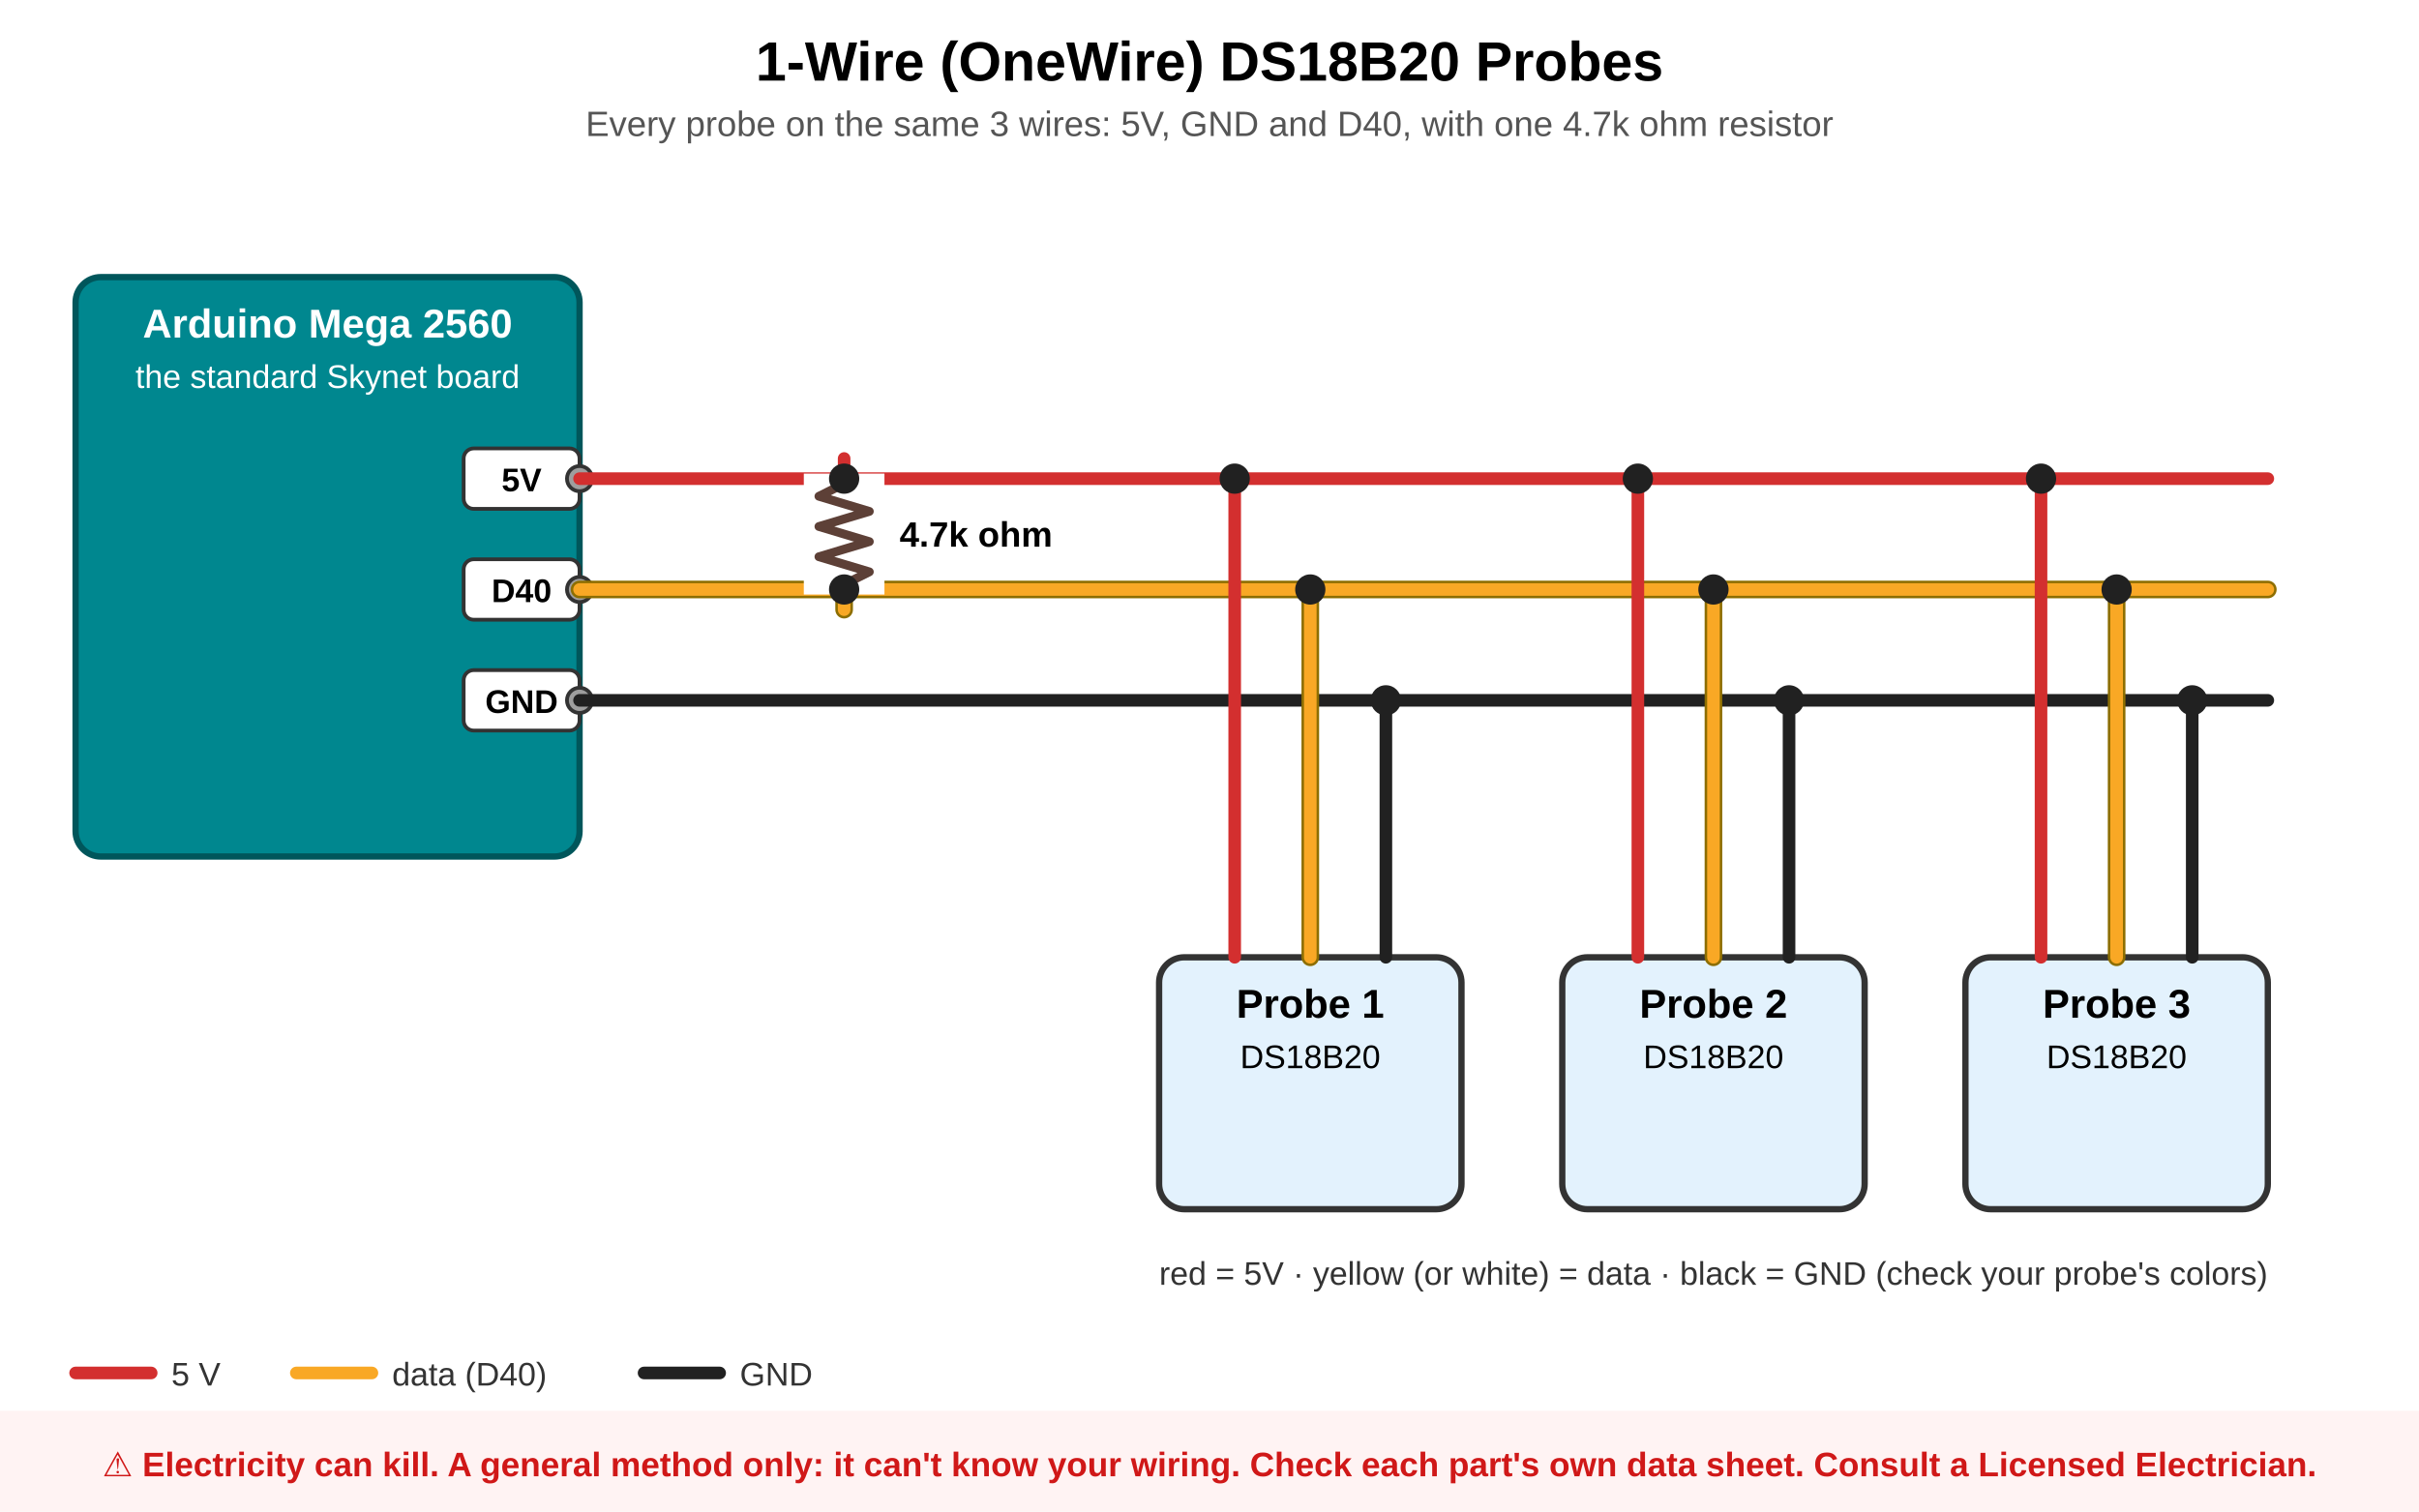
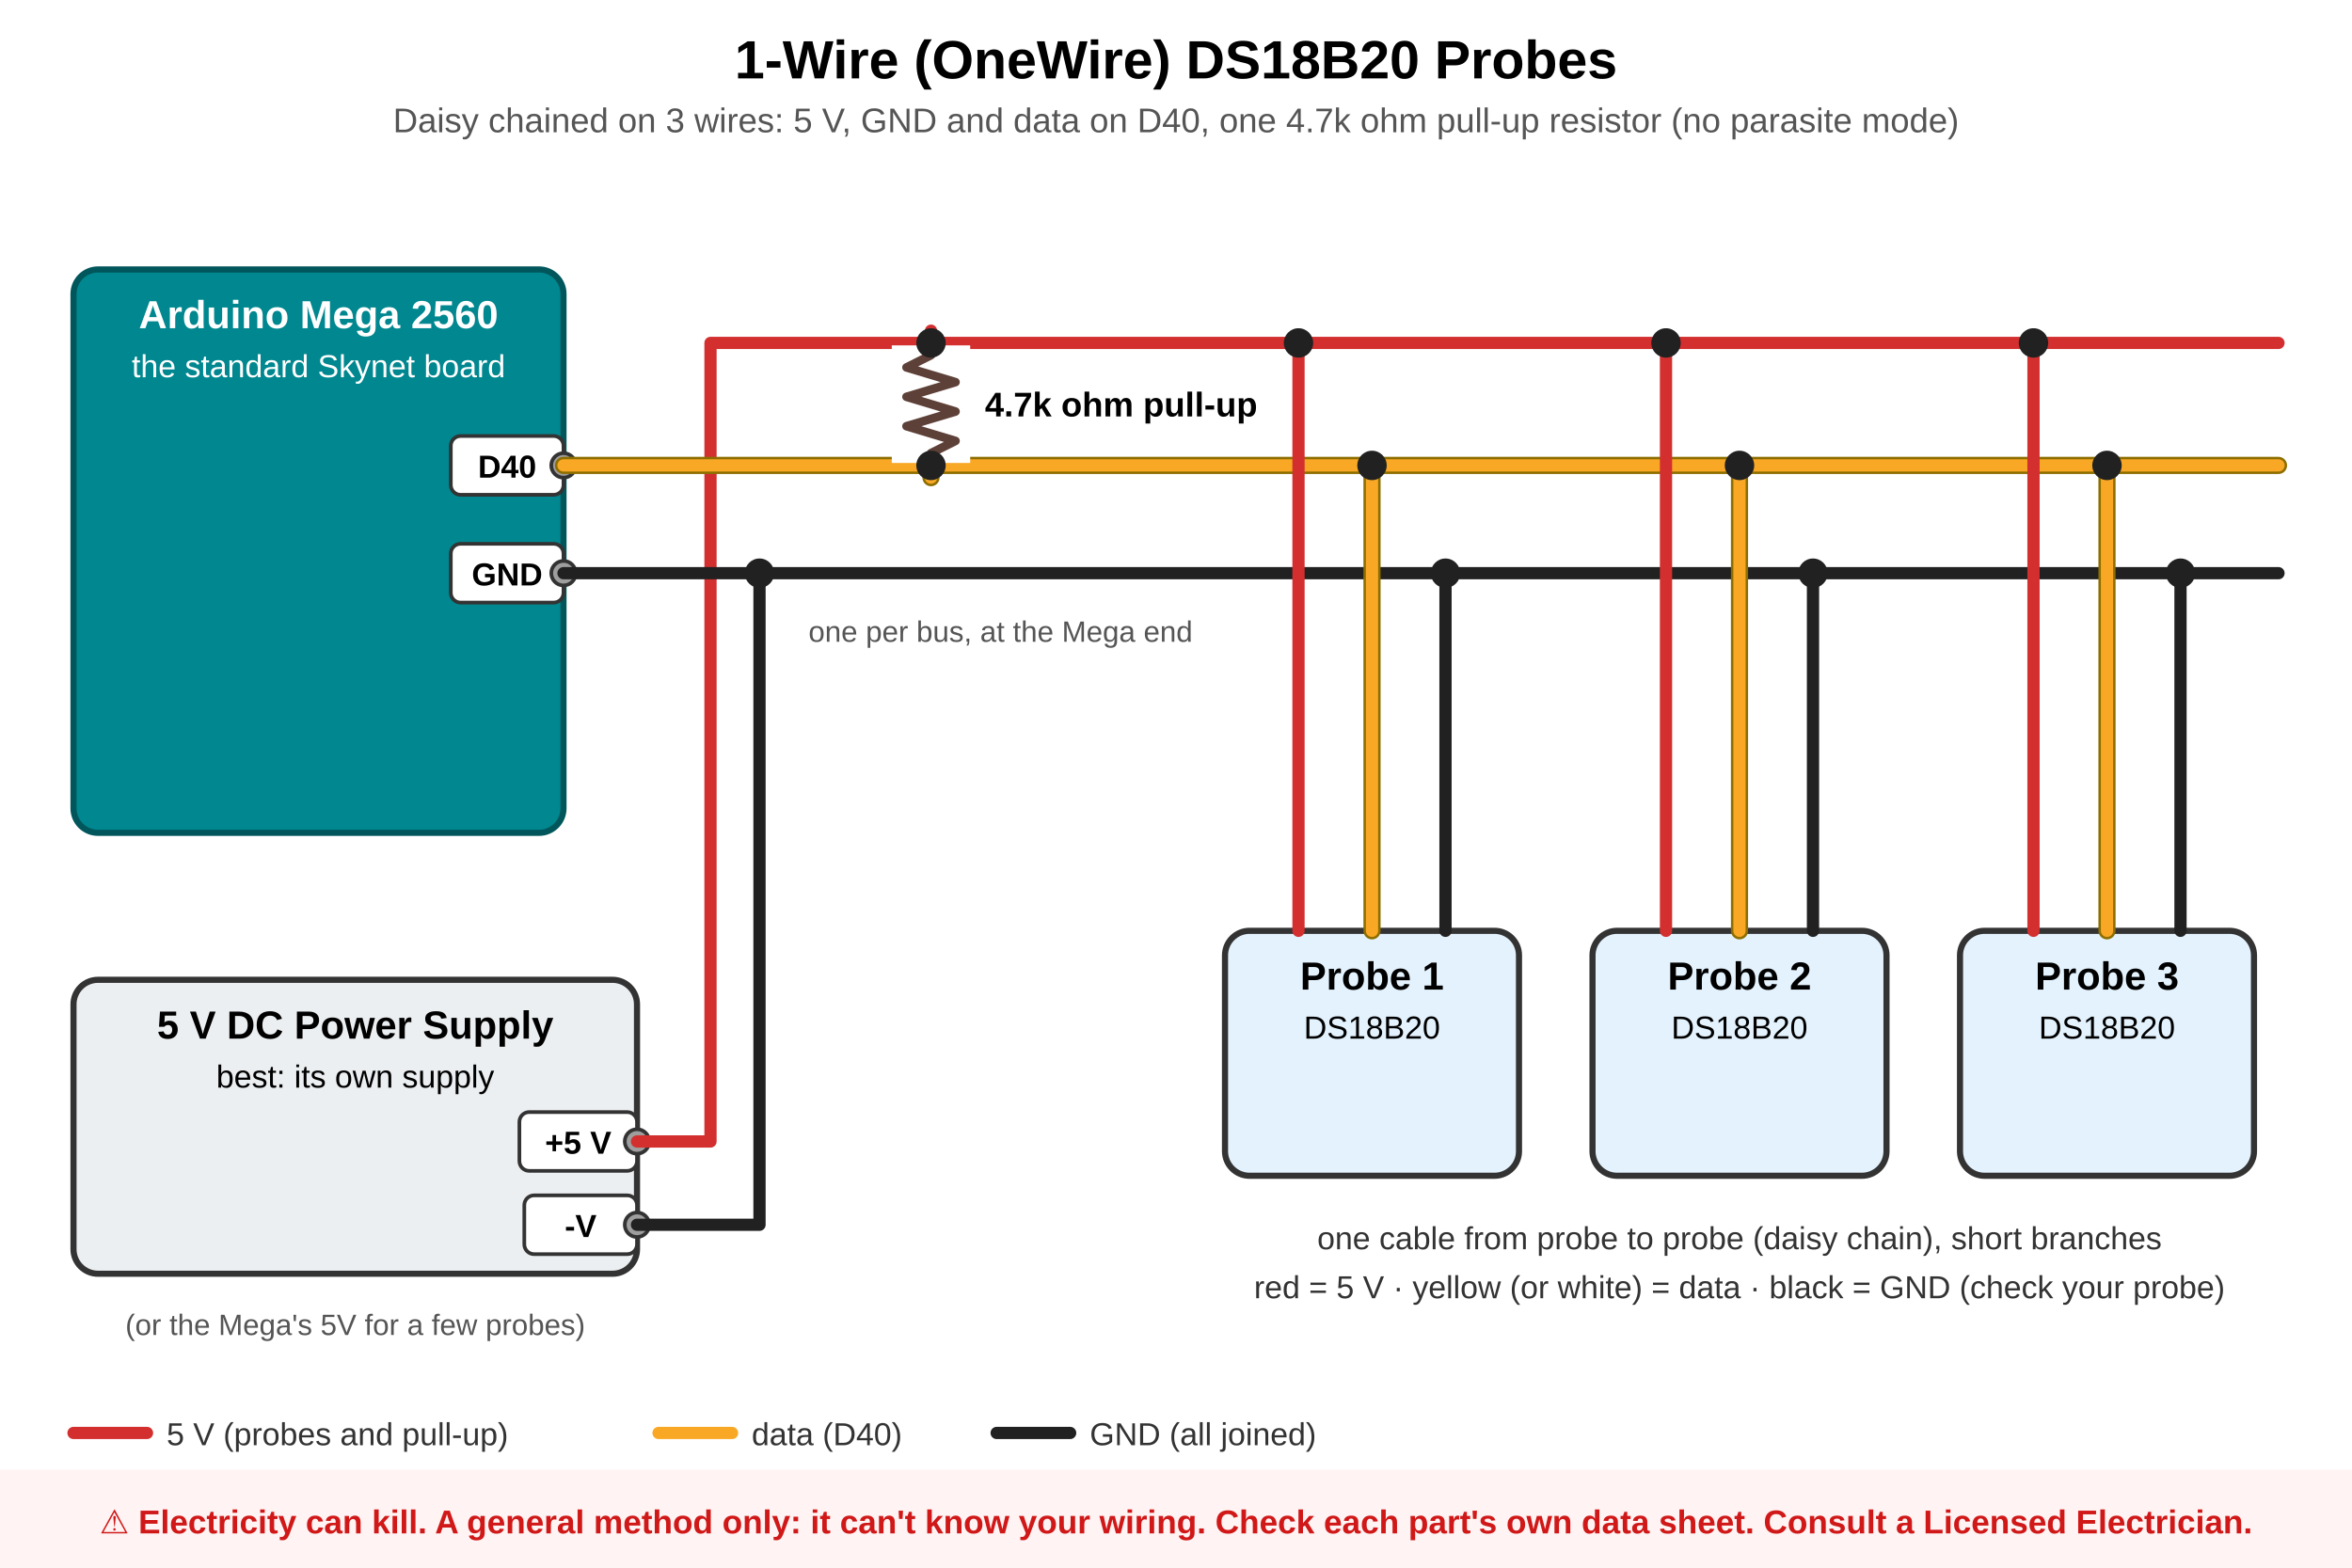
- <svg xmlns="http://www.w3.org/2000/svg" viewBox="0 0 960 600" width="960" height="600" font-family="Segoe UI, Arial, sans-serif">
-   <rect width="960" height="600" fill="#ffffff" />
+ <svg xmlns="http://www.w3.org/2000/svg" viewBox="0 0 960 640" width="960" height="640" font-family="Segoe UI, Arial, sans-serif">
+   <rect width="960" height="640" fill="#ffffff" />
  <rect x="30" y="110" width="200" height="230" rx="10" fill="#00878f" stroke="#00565b" stroke-width="2.5" />
  <text x="130.0" y="134" font-size="16" text-anchor="middle" fill="#fff" font-weight="bold">Arduino Mega 2560</text>
  <text x="130.0" y="154" font-size="13" text-anchor="middle" fill="#fff" font-weight="normal">the standard Skynet board</text>
  <rect x="184" y="178" width="46" height="24" rx="4" fill="#fff" stroke="#333" stroke-width="1.5" />
-   <text x="207.0" y="195" font-size="13" text-anchor="middle" fill="#000" font-weight="bold">5V</text>
+   <text x="207.0" y="195" font-size="13" text-anchor="middle" fill="#000" font-weight="bold">D40</text>
  <circle cx="230" cy="190" r="5" fill="#9e9e9e" stroke="#333" stroke-width="1.5" />
  <rect x="184" y="222" width="46" height="24" rx="4" fill="#fff" stroke="#333" stroke-width="1.5" />
-   <text x="207.0" y="239" font-size="13" text-anchor="middle" fill="#000" font-weight="bold">D40</text>
+   <text x="207.0" y="239" font-size="13" text-anchor="middle" fill="#000" font-weight="bold">GND</text>
  <circle cx="230" cy="234" r="5" fill="#9e9e9e" stroke="#333" stroke-width="1.5" />
-   <rect x="184" y="266" width="46" height="24" rx="4" fill="#fff" stroke="#333" stroke-width="1.5" />
-   <text x="207.0" y="283" font-size="13" text-anchor="middle" fill="#000" font-weight="bold">GND</text>
-   <circle cx="230" cy="278" r="5" fill="#9e9e9e" stroke="#333" stroke-width="1.5" />
-   <path d="M230 190 L900 190" fill="none" stroke="#d32f2f" stroke-width="5" stroke-linejoin="round" stroke-linecap="round" />
-   <path d="M230 234 L900 234" fill="none" stroke="#8d6e00" stroke-width="7" stroke-linejoin="round" stroke-linecap="round" />
-   <path d="M230 234 L900 234" fill="none" stroke="#f9a825" stroke-width="5" stroke-linejoin="round" stroke-linecap="round" />
-   <path d="M230 278 L900 278" fill="none" stroke="#212121" stroke-width="5" stroke-linejoin="round" stroke-linecap="round" />
-   <rect x="300" y="198" width="70" height="28" fill="#fff" />
-   <rect x="319" y="188.0" width="32" height="48" fill="#fff" stroke="none" />
-   <path d="M335 182.0 L335 192.0 L325 197.0 L345 203.0 L325 209.0 L345 215.0 L325 221.0 L345 227.0 L335 232.0 L335 242.0" fill="none" stroke="#5d4037" stroke-width="3.5" stroke-linejoin="round" />
-   <text x="357" y="217.0" font-size="14" text-anchor="start" fill="#000" font-weight="bold">4.7k ohm</text>
-   <path d="M335 190 L335 182.0" fill="none" stroke="#d32f2f" stroke-width="5" stroke-linejoin="round" stroke-linecap="round" />
-   <path d="M335 242.0 L335 234" fill="none" stroke="#8d6e00" stroke-width="7" stroke-linejoin="round" stroke-linecap="round" />
-   <path d="M335 242.0 L335 234" fill="none" stroke="#f9a825" stroke-width="5" stroke-linejoin="round" stroke-linecap="round" />
-   <circle cx="335" cy="190" r="6" fill="#212121" />
-   <circle cx="335" cy="234" r="6" fill="#212121" />
-   <rect x="460" y="380" width="120" height="100" rx="10" fill="#e3f2fd" stroke="#333" stroke-width="2.5" />
-   <text x="520.0" y="404" font-size="16" text-anchor="middle" fill="#000" font-weight="bold">Probe 1</text>
-   <text x="520.0" y="424" font-size="13" text-anchor="middle" fill="#000" font-weight="normal">DS18B20</text>
-   <path d="M490 190 L490 380" fill="none" stroke="#d32f2f" stroke-width="5" stroke-linejoin="round" stroke-linecap="round" />
-   <circle cx="490" cy="190" r="6" fill="#212121" />
-   <path d="M520 234 L520 380" fill="none" stroke="#8d6e00" stroke-width="7" stroke-linejoin="round" stroke-linecap="round" />
-   <path d="M520 234 L520 380" fill="none" stroke="#f9a825" stroke-width="5" stroke-linejoin="round" stroke-linecap="round" />
-   <circle cx="520" cy="234" r="6" fill="#212121" />
-   <path d="M550 278 L550 380" fill="none" stroke="#212121" stroke-width="5" stroke-linejoin="round" stroke-linecap="round" />
-   <circle cx="550" cy="278" r="6" fill="#212121" />
-   <rect x="620" y="380" width="120" height="100" rx="10" fill="#e3f2fd" stroke="#333" stroke-width="2.5" />
-   <text x="680.0" y="404" font-size="16" text-anchor="middle" fill="#000" font-weight="bold">Probe 2</text>
-   <text x="680.0" y="424" font-size="13" text-anchor="middle" fill="#000" font-weight="normal">DS18B20</text>
-   <path d="M650 190 L650 380" fill="none" stroke="#d32f2f" stroke-width="5" stroke-linejoin="round" stroke-linecap="round" />
-   <circle cx="650" cy="190" r="6" fill="#212121" />
-   <path d="M680 234 L680 380" fill="none" stroke="#8d6e00" stroke-width="7" stroke-linejoin="round" stroke-linecap="round" />
-   <path d="M680 234 L680 380" fill="none" stroke="#f9a825" stroke-width="5" stroke-linejoin="round" stroke-linecap="round" />
-   <circle cx="680" cy="234" r="6" fill="#212121" />
-   <path d="M710 278 L710 380" fill="none" stroke="#212121" stroke-width="5" stroke-linejoin="round" stroke-linecap="round" />
-   <circle cx="710" cy="278" r="6" fill="#212121" />
-   <rect x="780" y="380" width="120" height="100" rx="10" fill="#e3f2fd" stroke="#333" stroke-width="2.5" />
-   <text x="840.0" y="404" font-size="16" text-anchor="middle" fill="#000" font-weight="bold">Probe 3</text>
-   <text x="840.0" y="424" font-size="13" text-anchor="middle" fill="#000" font-weight="normal">DS18B20</text>
-   <path d="M810 190 L810 380" fill="none" stroke="#d32f2f" stroke-width="5" stroke-linejoin="round" stroke-linecap="round" />
-   <circle cx="810" cy="190" r="6" fill="#212121" />
-   <path d="M840 234 L840 380" fill="none" stroke="#8d6e00" stroke-width="7" stroke-linejoin="round" stroke-linecap="round" />
-   <path d="M840 234 L840 380" fill="none" stroke="#f9a825" stroke-width="5" stroke-linejoin="round" stroke-linecap="round" />
-   <circle cx="840" cy="234" r="6" fill="#212121" />
-   <path d="M870 278 L870 380" fill="none" stroke="#212121" stroke-width="5" stroke-linejoin="round" stroke-linecap="round" />
-   <circle cx="870" cy="278" r="6" fill="#212121" />
-   <text x="680" y="510" font-size="13" text-anchor="middle" fill="#333" font-weight="normal">red = 5V   ·   yellow (or white) = data   ·   black = GND (check your probe's colors)</text>
-   <line x1="30" y1="545" x2="60" y2="545" stroke="#d32f2f" stroke-width="5" stroke-linecap="round" />
-   <text x="68" y="550" font-size="13" text-anchor="start" fill="#333" font-weight="normal">5 V</text>
-   <line x1="117.6" y1="545" x2="147.6" y2="545" stroke="#f9a825" stroke-width="5" stroke-linecap="round" />
-   <text x="155.6" y="550" font-size="13" text-anchor="start" fill="#333" font-weight="normal">data (D40)</text>
-   <line x1="255.6" y1="545" x2="285.6" y2="545" stroke="#212121" stroke-width="5" stroke-linecap="round" />
-   <text x="293.6" y="550" font-size="13" text-anchor="start" fill="#333" font-weight="normal">GND</text>
+   <rect x="30" y="400" width="230" height="120" rx="10" fill="#eceff1" stroke="#333" stroke-width="2.5" />
+   <text x="145.0" y="424" font-size="16" text-anchor="middle" fill="#000" font-weight="bold">5 V DC Power Supply</text>
+   <text x="145.0" y="444" font-size="13" text-anchor="middle" fill="#000" font-weight="normal">best: its own supply</text>
+   <rect x="212" y="454" width="48" height="24" rx="4" fill="#fff" stroke="#333" stroke-width="1.5" />
+   <text x="236.0" y="471" font-size="13" text-anchor="middle" fill="#000" font-weight="bold">+5 V</text>
+   <circle cx="260" cy="466" r="5" fill="#9e9e9e" stroke="#333" stroke-width="1.5" />
+   <rect x="214" y="488" width="46" height="24" rx="4" fill="#fff" stroke="#333" stroke-width="1.5" />
+   <text x="237.0" y="505" font-size="13" text-anchor="middle" fill="#000" font-weight="bold">-V</text>
+   <circle cx="260" cy="500" r="5" fill="#9e9e9e" stroke="#333" stroke-width="1.5" />
+   <text x="145" y="545" font-size="12" text-anchor="middle" fill="#555" font-weight="normal">(or the Mega's 5V for a few probes)</text>
+   <path d="M260 466 L290 466 L290 140 L930 140" fill="none" stroke="#d32f2f" stroke-width="5" stroke-linejoin="round" stroke-linecap="round" />
+   <path d="M260 500 L310 500 L310 234" fill="none" stroke="#212121" stroke-width="5" stroke-linejoin="round" stroke-linecap="round" />
+   <circle cx="310" cy="234" r="6" fill="#212121" />
+   <path d="M230 190 L930 190" fill="none" stroke="#8d6e00" stroke-width="7" stroke-linejoin="round" stroke-linecap="round" />
+   <path d="M230 190 L930 190" fill="none" stroke="#f9a825" stroke-width="5" stroke-linejoin="round" stroke-linecap="round" />
+   <path d="M230 234 L930 234" fill="none" stroke="#212121" stroke-width="5" stroke-linejoin="round" stroke-linecap="round" />
+   <rect x="345" y="148" width="70" height="34" fill="#fff" />
+   <rect x="364" y="141.0" width="32" height="48" fill="#fff" stroke="none" />
+   <path d="M380 135.0 L380 145.0 L370 150.0 L390 156.0 L370 162.0 L390 168.0 L370 174.0 L390 180.0 L380 185.0 L380 195.0" fill="none" stroke="#5d4037" stroke-width="3.5" stroke-linejoin="round" />
+   <text x="402" y="170.0" font-size="14" text-anchor="start" fill="#000" font-weight="bold">4.7k ohm pull-up</text>
+   <path d="M380 140 L380 135.0" fill="none" stroke="#d32f2f" stroke-width="5" stroke-linejoin="round" stroke-linecap="round" />
+   <path d="M380 195.0 L380 190" fill="none" stroke="#8d6e00" stroke-width="7" stroke-linejoin="round" stroke-linecap="round" />
+   <path d="M380 195.0 L380 190" fill="none" stroke="#f9a825" stroke-width="5" stroke-linejoin="round" stroke-linecap="round" />
+   <circle cx="380" cy="140" r="6" fill="#212121" />
+   <circle cx="380" cy="190" r="6" fill="#212121" />
+   <text x="330" y="262" font-size="12" text-anchor="start" fill="#555" font-weight="normal">one per bus, at the Mega end</text>
+   <rect x="500" y="380" width="120" height="100" rx="10" fill="#e3f2fd" stroke="#333" stroke-width="2.5" />
+   <text x="560.0" y="404" font-size="16" text-anchor="middle" fill="#000" font-weight="bold">Probe 1</text>
+   <text x="560.0" y="424" font-size="13" text-anchor="middle" fill="#000" font-weight="normal">DS18B20</text>
+   <path d="M530 140 L530 380" fill="none" stroke="#d32f2f" stroke-width="5" stroke-linejoin="round" stroke-linecap="round" />
+   <circle cx="530" cy="140" r="6" fill="#212121" />
+   <path d="M560 190 L560 380" fill="none" stroke="#8d6e00" stroke-width="7" stroke-linejoin="round" stroke-linecap="round" />
+   <path d="M560 190 L560 380" fill="none" stroke="#f9a825" stroke-width="5" stroke-linejoin="round" stroke-linecap="round" />
+   <circle cx="560" cy="190" r="6" fill="#212121" />
+   <path d="M590 234 L590 380" fill="none" stroke="#212121" stroke-width="5" stroke-linejoin="round" stroke-linecap="round" />
+   <circle cx="590" cy="234" r="6" fill="#212121" />
+   <rect x="650" y="380" width="120" height="100" rx="10" fill="#e3f2fd" stroke="#333" stroke-width="2.5" />
+   <text x="710.0" y="404" font-size="16" text-anchor="middle" fill="#000" font-weight="bold">Probe 2</text>
+   <text x="710.0" y="424" font-size="13" text-anchor="middle" fill="#000" font-weight="normal">DS18B20</text>
+   <path d="M680 140 L680 380" fill="none" stroke="#d32f2f" stroke-width="5" stroke-linejoin="round" stroke-linecap="round" />
+   <circle cx="680" cy="140" r="6" fill="#212121" />
+   <path d="M710 190 L710 380" fill="none" stroke="#8d6e00" stroke-width="7" stroke-linejoin="round" stroke-linecap="round" />
+   <path d="M710 190 L710 380" fill="none" stroke="#f9a825" stroke-width="5" stroke-linejoin="round" stroke-linecap="round" />
+   <circle cx="710" cy="190" r="6" fill="#212121" />
+   <path d="M740 234 L740 380" fill="none" stroke="#212121" stroke-width="5" stroke-linejoin="round" stroke-linecap="round" />
+   <circle cx="740" cy="234" r="6" fill="#212121" />
+   <rect x="800" y="380" width="120" height="100" rx="10" fill="#e3f2fd" stroke="#333" stroke-width="2.5" />
+   <text x="860.0" y="404" font-size="16" text-anchor="middle" fill="#000" font-weight="bold">Probe 3</text>
+   <text x="860.0" y="424" font-size="13" text-anchor="middle" fill="#000" font-weight="normal">DS18B20</text>
+   <path d="M830 140 L830 380" fill="none" stroke="#d32f2f" stroke-width="5" stroke-linejoin="round" stroke-linecap="round" />
+   <circle cx="830" cy="140" r="6" fill="#212121" />
+   <path d="M860 190 L860 380" fill="none" stroke="#8d6e00" stroke-width="7" stroke-linejoin="round" stroke-linecap="round" />
+   <path d="M860 190 L860 380" fill="none" stroke="#f9a825" stroke-width="5" stroke-linejoin="round" stroke-linecap="round" />
+   <circle cx="860" cy="190" r="6" fill="#212121" />
+   <path d="M890 234 L890 380" fill="none" stroke="#212121" stroke-width="5" stroke-linejoin="round" stroke-linecap="round" />
+   <circle cx="890" cy="234" r="6" fill="#212121" />
+   <text x="710" y="510" font-size="13" text-anchor="middle" fill="#333" font-weight="normal">one cable from probe to probe (daisy chain), short branches</text>
+   <text x="710" y="530" font-size="13" text-anchor="middle" fill="#333" font-weight="normal">red = 5 V   ·   yellow (or white) = data   ·   black = GND (check your probe)</text>
+   <line x1="30" y1="585" x2="60" y2="585" stroke="#d32f2f" stroke-width="5" stroke-linecap="round" />
+   <text x="68" y="590" font-size="13" text-anchor="start" fill="#333" font-weight="normal">5 V (probes and pull-up)</text>
+   <line x1="268.8" y1="585" x2="298.8" y2="585" stroke="#f9a825" stroke-width="5" stroke-linecap="round" />
+   <text x="306.8" y="590" font-size="13" text-anchor="start" fill="#333" font-weight="normal">data (D40)</text>
+   <line x1="406.8" y1="585" x2="436.8" y2="585" stroke="#212121" stroke-width="5" stroke-linecap="round" />
+   <text x="444.8" y="590" font-size="13" text-anchor="start" fill="#333" font-weight="normal">GND (all joined)</text>
  <text x="480.0" y="32" font-size="22" text-anchor="middle" fill="#000" font-weight="bold">1-Wire (OneWire) DS18B20 Probes</text>
-   <text x="480.0" y="54" font-size="14" text-anchor="middle" fill="#555" font-weight="normal">Every probe on the same 3 wires: 5V, GND and D40, with one 4.7k ohm resistor</text>
-   <rect x="0" y="560" width="960" height="40" fill="#fff3f3" />
-   <text x="480.0" y="586" font-size="13.5" text-anchor="middle" fill="#d01818" font-weight="bold">⚠ Electricity can kill. A general method only: it can't know your wiring. Check each part's own data sheet. Consult a Licensed Electrician.</text>
+   <text x="480.0" y="54" font-size="14" text-anchor="middle" fill="#555" font-weight="normal">Daisy chained on 3 wires: 5 V, GND and data on D40, one 4.7k ohm pull-up resistor (no parasite mode)</text>
+   <rect x="0" y="600" width="960" height="40" fill="#fff3f3" />
+   <text x="480.0" y="626" font-size="13.5" text-anchor="middle" fill="#d01818" font-weight="bold">⚠ Electricity can kill. A general method only: it can't know your wiring. Check each part's own data sheet. Consult a Licensed Electrician.</text>
</svg>
